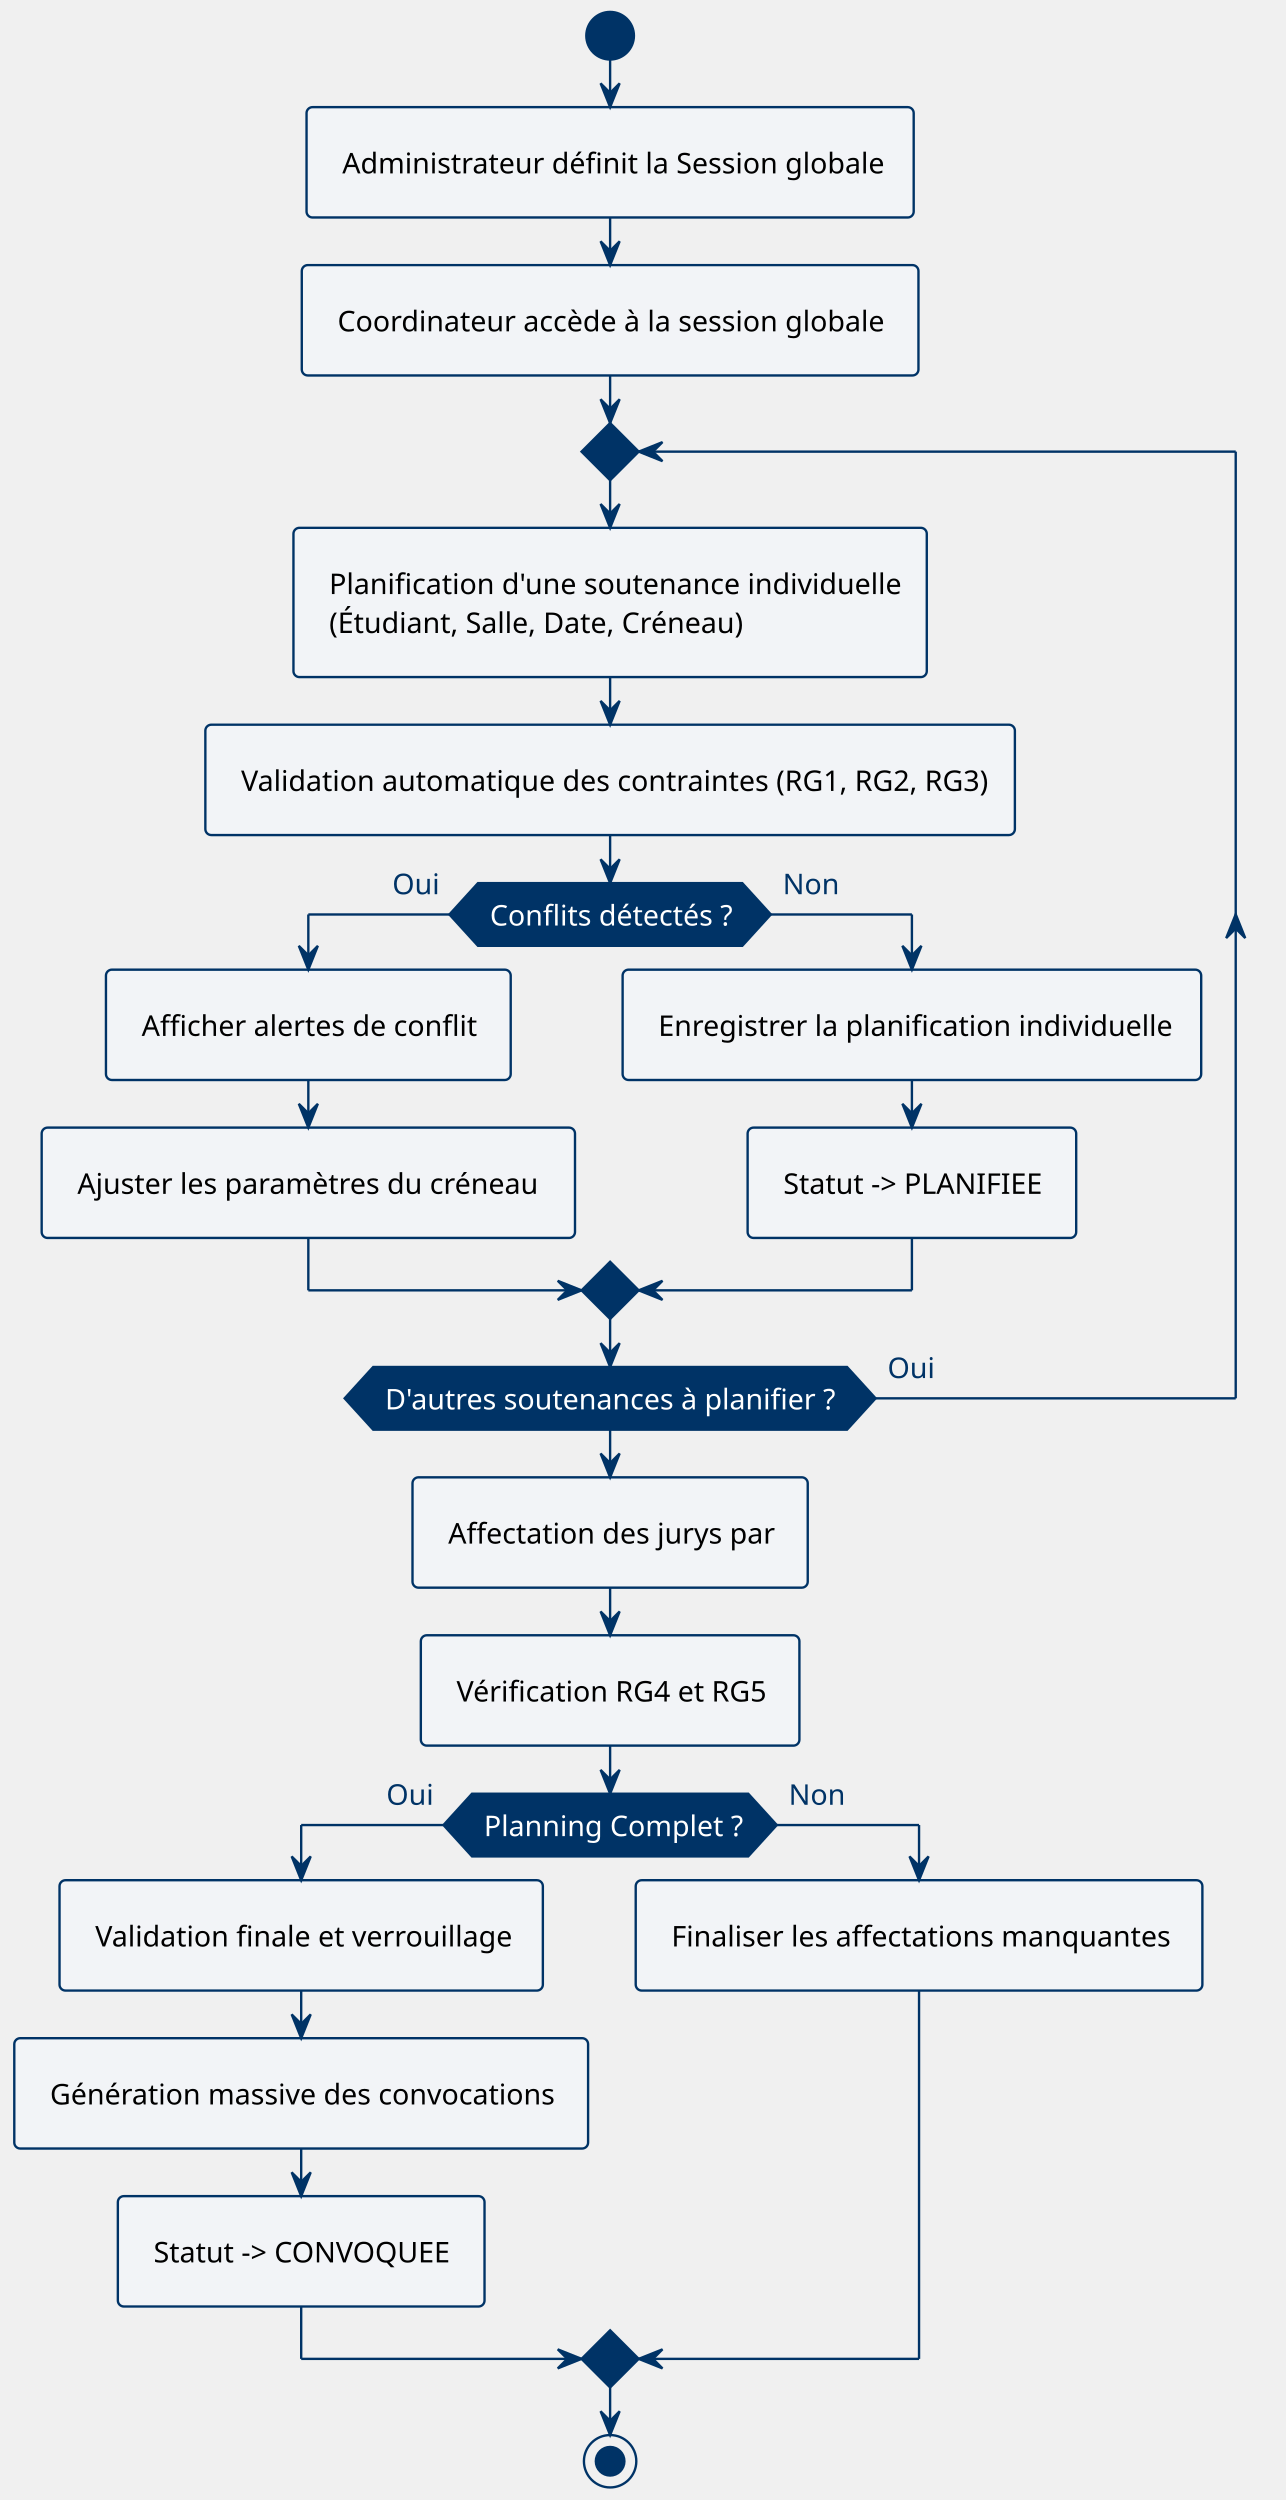
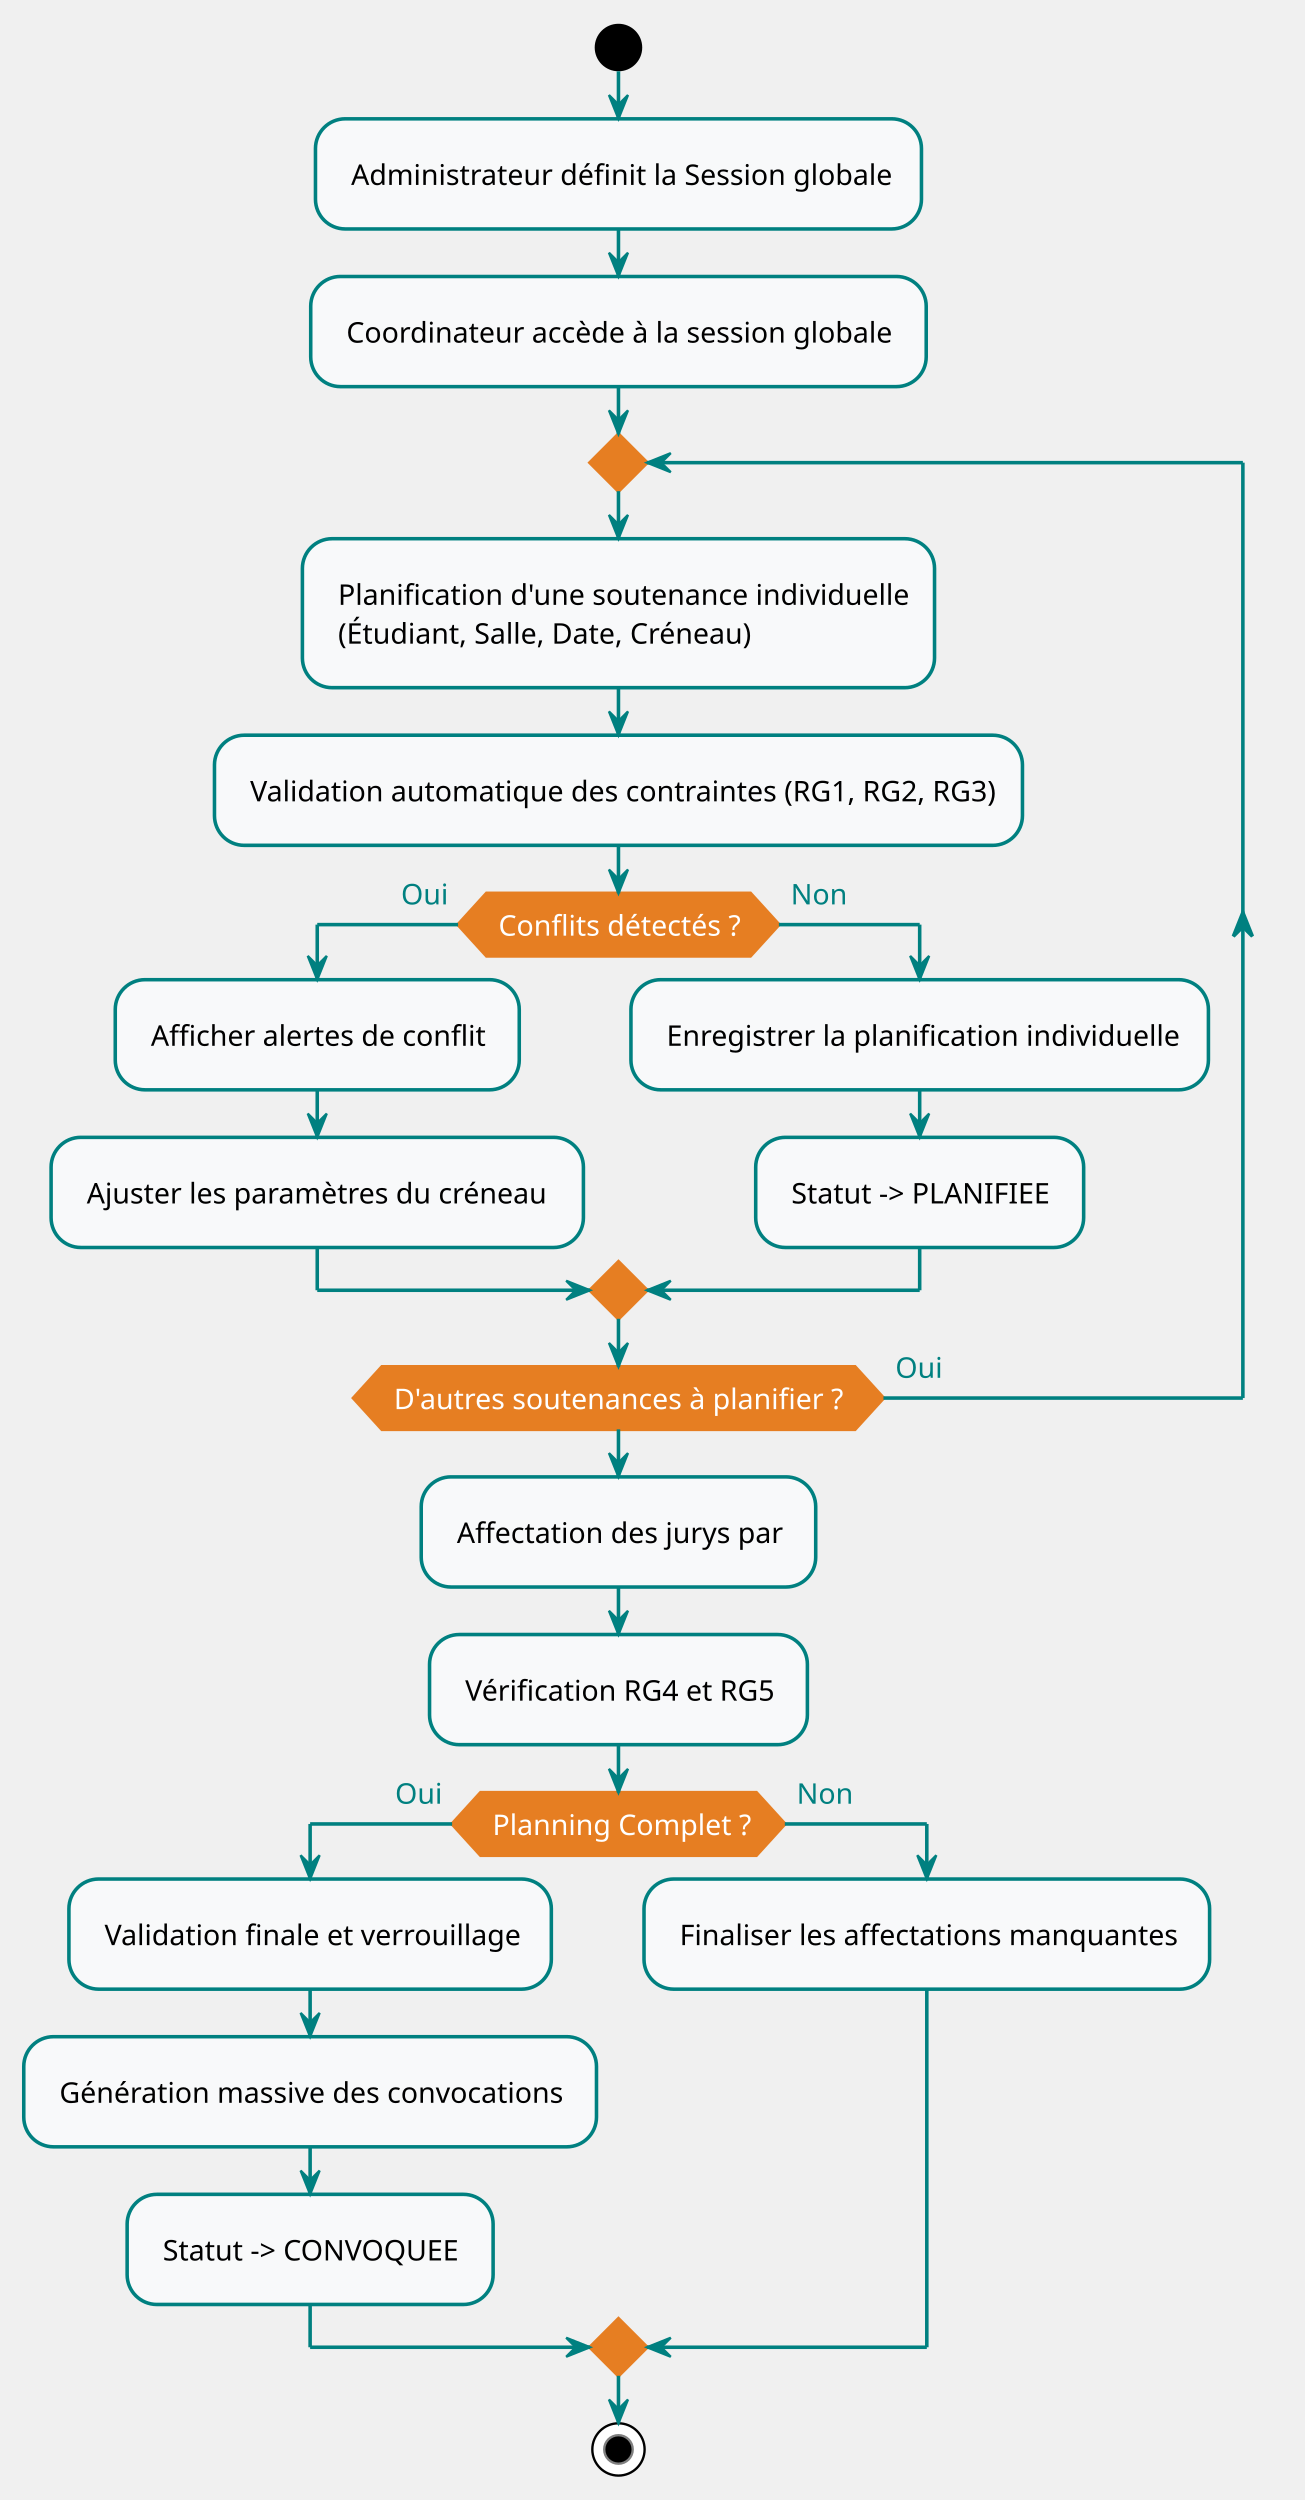
- <svg xmlns="http://www.w3.org/2000/svg" contentStyleType="text/css" height="1050px" preserveAspectRatio="none" style="width:540px;height:1050px;background:#FFFFFF;" version="1.1" viewBox="0 0 540 1050" width="540px" zoomAndPan="magnify">
+ <svg xmlns="http://www.w3.org/2000/svg" contentScriptType="application/ecmascript" contentStyleType="text/css" height="1052px" preserveAspectRatio="none" style="width:549px;height:1052px;" version="1.1" viewBox="0 0 549 1052" width="549px" zoomAndPan="magnify">
  <defs />
  <g>
-     <ellipse cx="256.25" cy="15" fill="#003366" rx="10" ry="10" style="stroke:#003366;stroke-width:1.0;" />
-     <rect fill="#F2F4F7" height="46.344" rx="2.5" ry="2.5" style="stroke:#003366;stroke-width:1.0;" width="255" x="128.75" y="45" />
-     <text fill="#000000" font-family="sans-serif" font-size="12" lengthAdjust="spacing" textLength="225" x="143.75" y="72.828">Administrateur définit la Session globale</text>
-     <rect fill="#F2F4F7" height="46.344" rx="2.5" ry="2.5" style="stroke:#003366;stroke-width:1.0;" width="259" x="126.75" y="111.344" />
-     <text fill="#000000" font-family="sans-serif" font-size="12" lengthAdjust="spacing" textLength="229" x="141.75" y="139.172">Coordinateur accède à la session globale</text>
-     <rect fill="#F2F4F7" height="62.688" rx="2.5" ry="2.5" style="stroke:#003366;stroke-width:1.0;" width="266" x="123.25" y="221.688" />
-     <text fill="#000000" font-family="sans-serif" font-size="12" lengthAdjust="spacing" textLength="236" x="138.25" y="249.516">Planification d'une soutenance individuelle</text>
-     <text fill="#000000" font-family="sans-serif" font-size="12" lengthAdjust="spacing" textLength="174" x="138.25" y="265.86">(Étudiant, Salle, Date, Créneau)</text>
-     <rect fill="#F2F4F7" height="46.344" rx="2.5" ry="2.5" style="stroke:#003366;stroke-width:1.0;" width="340" x="86.25" y="304.377" />
-     <text fill="#000000" font-family="sans-serif" font-size="12" lengthAdjust="spacing" textLength="310" x="101.25" y="332.204">Validation automatique des contraintes (RG1, RG2, RG3)</text>
-     <polygon fill="#003366" points="200.75,370.909,311.75,370.909,323.75,384.081,311.75,397.253,200.75,397.253,188.75,384.081,200.75,370.909" style="stroke:#003366;stroke-width:1.0;" />
-     <text fill="#FFFFFF" font-family="sans-serif" font-size="12" lengthAdjust="spacing" textLength="101" x="205.75" y="388.737">Conflits détectés ?</text>
-     <text fill="#003366" font-family="sans-serif" font-size="12" lengthAdjust="spacing" textLength="19" x="164.75" y="375.565">Oui</text>
-     <text fill="#003366" font-family="sans-serif" font-size="12" lengthAdjust="spacing" textLength="23" x="328.75" y="375.565">Non</text>
-     <rect fill="#F2F4F7" height="46.344" rx="2.5" ry="2.5" style="stroke:#003366;stroke-width:1.0;" width="170" x="44.5" y="407.253" />
-     <text fill="#000000" font-family="sans-serif" font-size="12" lengthAdjust="spacing" textLength="140" x="59.5" y="435.081">Afficher alertes de conflit</text>
-     <rect fill="#F2F4F7" height="46.344" rx="2.5" ry="2.5" style="stroke:#003366;stroke-width:1.0;" width="224" x="17.5" y="473.597" />
-     <text fill="#000000" font-family="sans-serif" font-size="12" lengthAdjust="spacing" textLength="194" x="32.5" y="501.425">Ajuster les paramètres du créneau</text>
-     <rect fill="#F2F4F7" height="46.344" rx="2.5" ry="2.5" style="stroke:#003366;stroke-width:1.0;" width="243" x="261.5" y="407.253" />
-     <text fill="#000000" font-family="sans-serif" font-size="12" lengthAdjust="spacing" textLength="213" x="276.5" y="435.081">Enregistrer la planification individuelle</text>
-     <rect fill="#F2F4F7" height="46.344" rx="2.5" ry="2.5" style="stroke:#003366;stroke-width:1.0;" width="138" x="314" y="473.597" />
-     <text fill="#000000" font-family="sans-serif" font-size="12" lengthAdjust="spacing" textLength="108" x="329" y="501.425">Statut -&gt; PLANIFIEE</text>
-     <polygon fill="#003366" points="256.25,529.941,268.25,541.941,256.25,553.941,244.25,541.941,256.25,529.941" style="stroke:#003366;stroke-width:1.0;" />
-     <polygon fill="#003366" points="256.25,177.688,268.25,189.688,256.25,201.688,244.25,189.688,256.25,177.688" style="stroke:#003366;stroke-width:1.0;" />
-     <polygon fill="#003366" points="156.75,574.129,355.75,574.129,367.75,587.301,355.75,600.473,156.75,600.473,144.75,587.301,156.75,574.129" style="stroke:#003366;stroke-width:1.0;" />
-     <text fill="#FFFFFF" font-family="sans-serif" font-size="12" lengthAdjust="spacing" textLength="189" x="161.75" y="591.957">D'autres soutenances à planifier ?</text>
-     <text fill="#003366" font-family="sans-serif" font-size="12" lengthAdjust="spacing" textLength="19" x="372.75" y="578.785">Oui</text>
-     <rect fill="#F2F4F7" height="46.344" rx="2.5" ry="2.5" style="stroke:#003366;stroke-width:1.0;" width="166" x="173.25" y="620.473" />
-     <text fill="#000000" font-family="sans-serif" font-size="12" lengthAdjust="spacing" textLength="136" x="188.25" y="648.301">Affectation des jurys par</text>
-     <rect fill="#F2F4F7" height="46.344" rx="2.5" ry="2.5" style="stroke:#003366;stroke-width:1.0;" width="159" x="176.75" y="686.817" />
-     <text fill="#000000" font-family="sans-serif" font-size="12" lengthAdjust="spacing" textLength="129" x="191.75" y="714.645">Vérification RG4 et RG5</text>
-     <polygon fill="#003366" points="198.25,753.35,314.25,753.35,326.25,766.522,314.25,779.694,198.25,779.694,186.25,766.522,198.25,753.35" style="stroke:#003366;stroke-width:1.0;" />
-     <text fill="#FFFFFF" font-family="sans-serif" font-size="12" lengthAdjust="spacing" textLength="106" x="203.25" y="771.178">Planning Complet ?</text>
-     <text fill="#003366" font-family="sans-serif" font-size="12" lengthAdjust="spacing" textLength="19" x="162.25" y="758.005">Oui</text>
-     <text fill="#003366" font-family="sans-serif" font-size="12" lengthAdjust="spacing" textLength="23" x="331.25" y="758.005">Non</text>
-     <rect fill="#F2F4F7" height="46.344" rx="2.5" ry="2.5" style="stroke:#003366;stroke-width:1.0;" width="203" x="25" y="789.694" />
-     <text fill="#000000" font-family="sans-serif" font-size="12" lengthAdjust="spacing" textLength="173" x="40" y="817.522">Validation finale et verrouillage</text>
-     <rect fill="#F2F4F7" height="46.344" rx="2.5" ry="2.5" style="stroke:#003366;stroke-width:1.0;" width="241" x="6" y="856.038" />
-     <text fill="#000000" font-family="sans-serif" font-size="12" lengthAdjust="spacing" textLength="211" x="21" y="883.866">Génération massive des convocations</text>
-     <rect fill="#F2F4F7" height="46.344" rx="2.5" ry="2.5" style="stroke:#003366;stroke-width:1.0;" width="154" x="49.5" y="922.382" />
-     <text fill="#000000" font-family="sans-serif" font-size="12" lengthAdjust="spacing" textLength="124" x="64.5" y="950.21">Statut -&gt; CONVOQUEE</text>
-     <rect fill="#F2F4F7" height="46.344" rx="2.5" ry="2.5" style="stroke:#003366;stroke-width:1.0;" width="238" x="267" y="789.694" />
-     <text fill="#000000" font-family="sans-serif" font-size="12" lengthAdjust="spacing" textLength="208" x="282" y="817.522">Finaliser les affectations manquantes</text>
-     <polygon fill="#003366" points="256.25,978.726,268.25,990.726,256.25,1002.726,244.25,990.726,256.25,978.726" style="stroke:#003366;stroke-width:1.0;" />
-     <ellipse cx="256.25" cy="1033.726" fill="none" rx="11" ry="11" style="stroke:#003366;stroke-width:1.0;" />
-     <ellipse cx="256.25" cy="1033.726" fill="#003366" rx="6" ry="6" style="stroke:#003366;stroke-width:1.0;" />
-     <line style="stroke:#003366;stroke-width:1.0;" x1="256.25" x2="256.25" y1="25" y2="45" />
-     <polygon fill="#003366" points="252.25,35,256.25,45,260.25,35,256.25,39" style="stroke:#003366;stroke-width:1.0;" />
-     <line style="stroke:#003366;stroke-width:1.0;" x1="256.25" x2="256.25" y1="91.344" y2="111.344" />
-     <polygon fill="#003366" points="252.25,101.344,256.25,111.344,260.25,101.344,256.25,105.344" style="stroke:#003366;stroke-width:1.0;" />
-     <line style="stroke:#003366;stroke-width:1.0;" x1="256.25" x2="256.25" y1="284.377" y2="304.377" />
-     <polygon fill="#003366" points="252.25,294.377,256.25,304.377,260.25,294.377,256.25,298.377" style="stroke:#003366;stroke-width:1.0;" />
-     <line style="stroke:#003366;stroke-width:1.0;" x1="129.5" x2="129.5" y1="453.597" y2="473.597" />
-     <polygon fill="#003366" points="125.5,463.597,129.5,473.597,133.5,463.597,129.5,467.597" style="stroke:#003366;stroke-width:1.0;" />
-     <line style="stroke:#003366;stroke-width:1.0;" x1="383" x2="383" y1="453.597" y2="473.597" />
-     <polygon fill="#003366" points="379,463.597,383,473.597,387,463.597,383,467.597" style="stroke:#003366;stroke-width:1.0;" />
-     <line style="stroke:#003366;stroke-width:1.0;" x1="188.75" x2="129.5" y1="384.081" y2="384.081" />
-     <line style="stroke:#003366;stroke-width:1.0;" x1="129.5" x2="129.5" y1="384.081" y2="407.253" />
-     <polygon fill="#003366" points="125.5,397.253,129.5,407.253,133.5,397.253,129.5,401.253" style="stroke:#003366;stroke-width:1.0;" />
-     <line style="stroke:#003366;stroke-width:1.0;" x1="323.75" x2="383" y1="384.081" y2="384.081" />
-     <line style="stroke:#003366;stroke-width:1.0;" x1="383" x2="383" y1="384.081" y2="407.253" />
-     <polygon fill="#003366" points="379,397.253,383,407.253,387,397.253,383,401.253" style="stroke:#003366;stroke-width:1.0;" />
-     <line style="stroke:#003366;stroke-width:1.0;" x1="129.5" x2="129.5" y1="519.941" y2="541.941" />
-     <line style="stroke:#003366;stroke-width:1.0;" x1="129.5" x2="244.25" y1="541.941" y2="541.941" />
-     <polygon fill="#003366" points="234.25,537.941,244.25,541.941,234.25,545.941,238.25,541.941" style="stroke:#003366;stroke-width:1.0;" />
-     <line style="stroke:#003366;stroke-width:1.0;" x1="383" x2="383" y1="519.941" y2="541.941" />
-     <line style="stroke:#003366;stroke-width:1.0;" x1="383" x2="268.25" y1="541.941" y2="541.941" />
-     <polygon fill="#003366" points="278.25,537.941,268.25,541.941,278.25,545.941,274.25,541.941" style="stroke:#003366;stroke-width:1.0;" />
-     <line style="stroke:#003366;stroke-width:1.0;" x1="256.25" x2="256.25" y1="350.721" y2="370.909" />
-     <polygon fill="#003366" points="252.25,360.909,256.25,370.909,260.25,360.909,256.25,364.909" style="stroke:#003366;stroke-width:1.0;" />
-     <line style="stroke:#003366;stroke-width:1.0;" x1="256.25" x2="256.25" y1="201.688" y2="221.688" />
-     <polygon fill="#003366" points="252.25,211.688,256.25,221.688,260.25,211.688,256.25,215.688" style="stroke:#003366;stroke-width:1.0;" />
-     <line style="stroke:#003366;stroke-width:1.0;" x1="367.75" x2="519" y1="587.301" y2="587.301" />
-     <polygon fill="#003366" points="515,393.995,519,383.995,523,393.995,519,389.995" style="stroke:#003366;stroke-width:1.0;" />
-     <line style="stroke:#003366;stroke-width:1.0;" x1="519" x2="519" y1="189.688" y2="587.301" />
-     <line style="stroke:#003366;stroke-width:1.0;" x1="519" x2="268.25" y1="189.688" y2="189.688" />
-     <polygon fill="#003366" points="278.25,185.688,268.25,189.688,278.25,193.688,274.25,189.688" style="stroke:#003366;stroke-width:1.0;" />
-     <line style="stroke:#003366;stroke-width:1.0;" x1="256.25" x2="256.25" y1="553.941" y2="574.129" />
-     <polygon fill="#003366" points="252.25,564.129,256.25,574.129,260.25,564.129,256.25,568.129" style="stroke:#003366;stroke-width:1.0;" />
-     <line style="stroke:#003366;stroke-width:1.0;" x1="256.25" x2="256.25" y1="157.688" y2="177.688" />
-     <polygon fill="#003366" points="252.25,167.688,256.25,177.688,260.25,167.688,256.25,171.688" style="stroke:#003366;stroke-width:1.0;" />
-     <line style="stroke:#003366;stroke-width:1.0;" x1="256.25" x2="256.25" y1="600.473" y2="620.473" />
-     <polygon fill="#003366" points="252.25,610.473,256.25,620.473,260.25,610.473,256.25,614.473" style="stroke:#003366;stroke-width:1.0;" />
-     <line style="stroke:#003366;stroke-width:1.0;" x1="256.25" x2="256.25" y1="666.817" y2="686.817" />
-     <polygon fill="#003366" points="252.25,676.817,256.25,686.817,260.25,676.817,256.25,680.817" style="stroke:#003366;stroke-width:1.0;" />
-     <line style="stroke:#003366;stroke-width:1.0;" x1="126.5" x2="126.5" y1="836.038" y2="856.038" />
-     <polygon fill="#003366" points="122.5,846.038,126.5,856.038,130.5,846.038,126.5,850.038" style="stroke:#003366;stroke-width:1.0;" />
-     <line style="stroke:#003366;stroke-width:1.0;" x1="126.5" x2="126.5" y1="902.382" y2="922.382" />
-     <polygon fill="#003366" points="122.5,912.382,126.5,922.382,130.5,912.382,126.5,916.382" style="stroke:#003366;stroke-width:1.0;" />
-     <line style="stroke:#003366;stroke-width:1.0;" x1="186.25" x2="126.5" y1="766.522" y2="766.522" />
-     <line style="stroke:#003366;stroke-width:1.0;" x1="126.5" x2="126.5" y1="766.522" y2="789.694" />
-     <polygon fill="#003366" points="122.5,779.694,126.5,789.694,130.5,779.694,126.5,783.694" style="stroke:#003366;stroke-width:1.0;" />
-     <line style="stroke:#003366;stroke-width:1.0;" x1="326.25" x2="386" y1="766.522" y2="766.522" />
-     <line style="stroke:#003366;stroke-width:1.0;" x1="386" x2="386" y1="766.522" y2="789.694" />
-     <polygon fill="#003366" points="382,779.694,386,789.694,390,779.694,386,783.694" style="stroke:#003366;stroke-width:1.0;" />
-     <line style="stroke:#003366;stroke-width:1.0;" x1="126.5" x2="126.5" y1="968.726" y2="990.726" />
-     <line style="stroke:#003366;stroke-width:1.0;" x1="126.5" x2="244.25" y1="990.726" y2="990.726" />
-     <polygon fill="#003366" points="234.25,986.726,244.25,990.726,234.25,994.726,238.25,990.726" style="stroke:#003366;stroke-width:1.0;" />
-     <line style="stroke:#003366;stroke-width:1.0;" x1="386" x2="386" y1="836.038" y2="990.726" />
-     <line style="stroke:#003366;stroke-width:1.0;" x1="386" x2="268.25" y1="990.726" y2="990.726" />
-     <polygon fill="#003366" points="278.25,986.726,268.25,990.726,278.25,994.726,274.25,990.726" style="stroke:#003366;stroke-width:1.0;" />
-     <line style="stroke:#003366;stroke-width:1.0;" x1="256.25" x2="256.25" y1="733.161" y2="753.35" />
-     <polygon fill="#003366" points="252.25,743.35,256.25,753.35,260.25,743.35,256.25,747.35" style="stroke:#003366;stroke-width:1.0;" />
-     <line style="stroke:#003366;stroke-width:1.0;" x1="256.25" x2="256.25" y1="1002.726" y2="1022.726" />
-     <polygon fill="#003366" points="252.25,1012.726,256.25,1022.726,260.25,1012.726,256.25,1016.726" style="stroke:#003366;stroke-width:1.0;" />
+     <ellipse cx="260.25" cy="20" fill="#000000" rx="10" ry="10" style="stroke: none; stroke-width: 1.0;" />
+     <rect fill="#F8F9FA" height="46.344" rx="12.5" ry="12.5" style="stroke: #008080; stroke-width: 1.5;" width="255" x="132.75" y="50" />
+     <text fill="#000000" font-family="sans-serif" font-size="12" lengthAdjust="spacingAndGlyphs" textLength="225" x="147.75" y="77.828">Administrateur définit la Session globale</text>
+     <rect fill="#F8F9FA" height="46.344" rx="12.5" ry="12.5" style="stroke: #008080; stroke-width: 1.5;" width="259" x="130.75" y="116.344" />
+     <text fill="#000000" font-family="sans-serif" font-size="12" lengthAdjust="spacingAndGlyphs" textLength="229" x="145.75" y="144.172">Coordinateur accède à la session globale</text>
+     <rect fill="#F8F9FA" height="62.688" rx="12.5" ry="12.5" style="stroke: #008080; stroke-width: 1.5;" width="266" x="127.25" y="226.688" />
+     <text fill="#000000" font-family="sans-serif" font-size="12" lengthAdjust="spacingAndGlyphs" textLength="236" x="142.25" y="254.516">Planification d'une soutenance individuelle</text>
+     <text fill="#000000" font-family="sans-serif" font-size="12" lengthAdjust="spacingAndGlyphs" textLength="174" x="142.25" y="270.86">(Étudiant, Salle, Date, Créneau)</text>
+     <rect fill="#F8F9FA" height="46.344" rx="12.5" ry="12.5" style="stroke: #008080; stroke-width: 1.5;" width="340" x="90.25" y="309.377" />
+     <text fill="#000000" font-family="sans-serif" font-size="12" lengthAdjust="spacingAndGlyphs" textLength="310" x="105.25" y="337.204">Validation automatique des contraintes (RG1, RG2, RG3)</text>
+     <polygon fill="#E67E22" points="204.75,375.909,315.75,375.909,327.75,389.081,315.75,402.253,204.75,402.253,192.75,389.081,204.75,375.909" style="stroke: #E67E22; stroke-width: 1.5;" />
+     <text fill="#FFFFFF" font-family="sans-serif" font-size="12" lengthAdjust="spacingAndGlyphs" textLength="101" x="209.75" y="393.737">Conflits détectés ?</text>
+     <text fill="#008080" font-family="sans-serif" font-size="12" lengthAdjust="spacingAndGlyphs" textLength="19" x="168.75" y="380.565">Oui</text>
+     <text fill="#008080" font-family="sans-serif" font-size="12" lengthAdjust="spacingAndGlyphs" textLength="23" x="332.75" y="380.565">Non</text>
+     <rect fill="#F8F9FA" height="46.344" rx="12.5" ry="12.5" style="stroke: #008080; stroke-width: 1.5;" width="170" x="48.5" y="412.253" />
+     <text fill="#000000" font-family="sans-serif" font-size="12" lengthAdjust="spacingAndGlyphs" textLength="140" x="63.5" y="440.081">Afficher alertes de conflit</text>
+     <rect fill="#F8F9FA" height="46.344" rx="12.5" ry="12.5" style="stroke: #008080; stroke-width: 1.5;" width="224" x="21.5" y="478.597" />
+     <text fill="#000000" font-family="sans-serif" font-size="12" lengthAdjust="spacingAndGlyphs" textLength="194" x="36.5" y="506.425">Ajuster les paramètres du créneau</text>
+     <rect fill="#F8F9FA" height="46.344" rx="12.5" ry="12.5" style="stroke: #008080; stroke-width: 1.5;" width="243" x="265.5" y="412.253" />
+     <text fill="#000000" font-family="sans-serif" font-size="12" lengthAdjust="spacingAndGlyphs" textLength="213" x="280.5" y="440.081">Enregistrer la planification individuelle</text>
+     <rect fill="#F8F9FA" height="46.344" rx="12.5" ry="12.5" style="stroke: #008080; stroke-width: 1.5;" width="138" x="318" y="478.597" />
+     <text fill="#000000" font-family="sans-serif" font-size="12" lengthAdjust="spacingAndGlyphs" textLength="108" x="333" y="506.425">Statut -&gt; PLANIFIEE</text>
+     <polygon fill="#E67E22" points="260.25,530.941,272.25,542.941,260.25,554.941,248.25,542.941,260.25,530.941" style="stroke: #E67E22; stroke-width: 1.5;" />
+     <polygon fill="#E67E22" points="260.25,182.688,272.25,194.688,260.25,206.688,248.25,194.688,260.25,182.688" style="stroke: #E67E22; stroke-width: 1.5;" />
+     <polygon fill="#E67E22" points="160.75,575.129,359.75,575.129,371.75,588.301,359.75,601.473,160.75,601.473,148.75,588.301,160.75,575.129" style="stroke: #E67E22; stroke-width: 1.5;" />
+     <text fill="#FFFFFF" font-family="sans-serif" font-size="12" lengthAdjust="spacingAndGlyphs" textLength="189" x="165.75" y="592.957">D'autres soutenances à planifier ?</text>
+     <text fill="#008080" font-family="sans-serif" font-size="12" lengthAdjust="spacingAndGlyphs" textLength="19" x="376.75" y="579.785">Oui</text>
+     <rect fill="#F8F9FA" height="46.344" rx="12.5" ry="12.5" style="stroke: #008080; stroke-width: 1.5;" width="166" x="177.25" y="621.473" />
+     <text fill="#000000" font-family="sans-serif" font-size="12" lengthAdjust="spacingAndGlyphs" textLength="136" x="192.25" y="649.301">Affectation des jurys par</text>
+     <rect fill="#F8F9FA" height="46.344" rx="12.5" ry="12.5" style="stroke: #008080; stroke-width: 1.5;" width="159" x="180.75" y="687.817" />
+     <text fill="#000000" font-family="sans-serif" font-size="12" lengthAdjust="spacingAndGlyphs" textLength="129" x="195.75" y="715.645">Vérification RG4 et RG5</text>
+     <polygon fill="#E67E22" points="202.25,754.35,318.25,754.35,330.25,767.522,318.25,780.694,202.25,780.694,190.25,767.522,202.25,754.35" style="stroke: #E67E22; stroke-width: 1.5;" />
+     <text fill="#FFFFFF" font-family="sans-serif" font-size="12" lengthAdjust="spacingAndGlyphs" textLength="106" x="207.25" y="772.178">Planning Complet ?</text>
+     <text fill="#008080" font-family="sans-serif" font-size="12" lengthAdjust="spacingAndGlyphs" textLength="19" x="166.25" y="759.005">Oui</text>
+     <text fill="#008080" font-family="sans-serif" font-size="12" lengthAdjust="spacingAndGlyphs" textLength="23" x="335.25" y="759.005">Non</text>
+     <rect fill="#F8F9FA" height="46.344" rx="12.5" ry="12.5" style="stroke: #008080; stroke-width: 1.5;" width="203" x="29" y="790.694" />
+     <text fill="#000000" font-family="sans-serif" font-size="12" lengthAdjust="spacingAndGlyphs" textLength="173" x="44" y="818.522">Validation finale et verrouillage</text>
+     <rect fill="#F8F9FA" height="46.344" rx="12.5" ry="12.5" style="stroke: #008080; stroke-width: 1.5;" width="241" x="10" y="857.038" />
+     <text fill="#000000" font-family="sans-serif" font-size="12" lengthAdjust="spacingAndGlyphs" textLength="211" x="25" y="884.866">Génération massive des convocations</text>
+     <rect fill="#F8F9FA" height="46.344" rx="12.5" ry="12.5" style="stroke: #008080; stroke-width: 1.5;" width="154" x="53.5" y="923.382" />
+     <text fill="#000000" font-family="sans-serif" font-size="12" lengthAdjust="spacingAndGlyphs" textLength="124" x="68.5" y="951.21">Statut -&gt; CONVOQUEE</text>
+     <rect fill="#F8F9FA" height="46.344" rx="12.5" ry="12.5" style="stroke: #008080; stroke-width: 1.5;" width="238" x="271" y="790.694" />
+     <text fill="#000000" font-family="sans-serif" font-size="12" lengthAdjust="spacingAndGlyphs" textLength="208" x="286" y="818.522">Finaliser les affectations manquantes</text>
+     <polygon fill="#E67E22" points="260.25,975.726,272.25,987.726,260.25,999.726,248.25,987.726,260.25,975.726" style="stroke: #E67E22; stroke-width: 1.5;" />
+     <ellipse cx="260.25" cy="1030.726" fill="#FFFFFF" rx="11" ry="11" style="stroke: #000000; stroke-width: 1.0;" />
+     <ellipse cx="260.25" cy="1030.726" fill="#000000" rx="6" ry="6" style="stroke: #7F7F7F; stroke-width: 1.0;" />
+     <line style="stroke: #008080; stroke-width: 1.5;" x1="260.25" x2="260.25" y1="30" y2="50" />
+     <polygon fill="#008080" points="256.25,40,260.25,50,264.25,40,260.25,44" style="stroke: #008080; stroke-width: 1.0;" />
+     <line style="stroke: #008080; stroke-width: 1.5;" x1="260.25" x2="260.25" y1="96.344" y2="116.344" />
+     <polygon fill="#008080" points="256.25,106.344,260.25,116.344,264.25,106.344,260.25,110.344" style="stroke: #008080; stroke-width: 1.0;" />
+     <line style="stroke: #008080; stroke-width: 1.5;" x1="260.25" x2="260.25" y1="289.377" y2="309.377" />
+     <polygon fill="#008080" points="256.25,299.377,260.25,309.377,264.25,299.377,260.25,303.377" style="stroke: #008080; stroke-width: 1.0;" />
+     <line style="stroke: #008080; stroke-width: 1.5;" x1="133.5" x2="133.5" y1="458.597" y2="478.597" />
+     <polygon fill="#008080" points="129.5,468.597,133.5,478.597,137.5,468.597,133.5,472.597" style="stroke: #008080; stroke-width: 1.0;" />
+     <line style="stroke: #008080; stroke-width: 1.5;" x1="387" x2="387" y1="458.597" y2="478.597" />
+     <polygon fill="#008080" points="383,468.597,387,478.597,391,468.597,387,472.597" style="stroke: #008080; stroke-width: 1.0;" />
+     <line style="stroke: #008080; stroke-width: 1.5;" x1="192.75" x2="133.5" y1="389.081" y2="389.081" />
+     <line style="stroke: #008080; stroke-width: 1.5;" x1="133.5" x2="133.5" y1="389.081" y2="412.253" />
+     <polygon fill="#008080" points="129.5,402.253,133.5,412.253,137.5,402.253,133.5,406.253" style="stroke: #008080; stroke-width: 1.0;" />
+     <line style="stroke: #008080; stroke-width: 1.5;" x1="327.75" x2="387" y1="389.081" y2="389.081" />
+     <line style="stroke: #008080; stroke-width: 1.5;" x1="387" x2="387" y1="389.081" y2="412.253" />
+     <polygon fill="#008080" points="383,402.253,387,412.253,391,402.253,387,406.253" style="stroke: #008080; stroke-width: 1.0;" />
+     <line style="stroke: #008080; stroke-width: 1.5;" x1="133.5" x2="133.5" y1="524.941" y2="542.941" />
+     <line style="stroke: #008080; stroke-width: 1.5;" x1="133.5" x2="248.25" y1="542.941" y2="542.941" />
+     <polygon fill="#008080" points="238.25,538.941,248.25,542.941,238.25,546.941,242.25,542.941" style="stroke: #008080; stroke-width: 1.0;" />
+     <line style="stroke: #008080; stroke-width: 1.5;" x1="387" x2="387" y1="524.941" y2="542.941" />
+     <line style="stroke: #008080; stroke-width: 1.5;" x1="387" x2="272.25" y1="542.941" y2="542.941" />
+     <polygon fill="#008080" points="282.25,538.941,272.25,542.941,282.25,546.941,278.25,542.941" style="stroke: #008080; stroke-width: 1.0;" />
+     <line style="stroke: #008080; stroke-width: 1.5;" x1="260.25" x2="260.25" y1="355.721" y2="375.909" />
+     <polygon fill="#008080" points="256.25,365.909,260.25,375.909,264.25,365.909,260.25,369.909" style="stroke: #008080; stroke-width: 1.0;" />
+     <line style="stroke: #008080; stroke-width: 1.5;" x1="260.25" x2="260.25" y1="206.688" y2="226.688" />
+     <polygon fill="#008080" points="256.25,216.688,260.25,226.688,264.25,216.688,260.25,220.688" style="stroke: #008080; stroke-width: 1.0;" />
+     <line style="stroke: #008080; stroke-width: 1.5;" x1="371.75" x2="523" y1="588.301" y2="588.301" />
+     <polygon fill="#008080" points="519,393.995,523,383.995,527,393.995,523,389.995" style="stroke: #008080; stroke-width: 1.5;" />
+     <line style="stroke: #008080; stroke-width: 1.5;" x1="523" x2="523" y1="194.688" y2="588.301" />
+     <line style="stroke: #008080; stroke-width: 1.5;" x1="523" x2="272.25" y1="194.688" y2="194.688" />
+     <polygon fill="#008080" points="282.25,190.688,272.25,194.688,282.25,198.688,278.25,194.688" style="stroke: #008080; stroke-width: 1.0;" />
+     <line style="stroke: #008080; stroke-width: 1.5;" x1="260.25" x2="260.25" y1="554.941" y2="575.129" />
+     <polygon fill="#008080" points="256.25,565.129,260.25,575.129,264.25,565.129,260.25,569.129" style="stroke: #008080; stroke-width: 1.0;" />
+     <line style="stroke: #008080; stroke-width: 1.5;" x1="260.25" x2="260.25" y1="162.688" y2="182.688" />
+     <polygon fill="#008080" points="256.25,172.688,260.25,182.688,264.25,172.688,260.25,176.688" style="stroke: #008080; stroke-width: 1.0;" />
+     <line style="stroke: #008080; stroke-width: 1.5;" x1="260.25" x2="260.25" y1="601.473" y2="621.473" />
+     <polygon fill="#008080" points="256.25,611.473,260.25,621.473,264.25,611.473,260.25,615.473" style="stroke: #008080; stroke-width: 1.0;" />
+     <line style="stroke: #008080; stroke-width: 1.5;" x1="260.25" x2="260.25" y1="667.817" y2="687.817" />
+     <polygon fill="#008080" points="256.25,677.817,260.25,687.817,264.25,677.817,260.25,681.817" style="stroke: #008080; stroke-width: 1.0;" />
+     <line style="stroke: #008080; stroke-width: 1.5;" x1="130.5" x2="130.5" y1="837.038" y2="857.038" />
+     <polygon fill="#008080" points="126.5,847.038,130.5,857.038,134.5,847.038,130.5,851.038" style="stroke: #008080; stroke-width: 1.0;" />
+     <line style="stroke: #008080; stroke-width: 1.5;" x1="130.5" x2="130.5" y1="903.382" y2="923.382" />
+     <polygon fill="#008080" points="126.5,913.382,130.5,923.382,134.5,913.382,130.5,917.382" style="stroke: #008080; stroke-width: 1.0;" />
+     <line style="stroke: #008080; stroke-width: 1.5;" x1="190.25" x2="130.5" y1="767.522" y2="767.522" />
+     <line style="stroke: #008080; stroke-width: 1.5;" x1="130.5" x2="130.5" y1="767.522" y2="790.694" />
+     <polygon fill="#008080" points="126.5,780.694,130.5,790.694,134.5,780.694,130.5,784.694" style="stroke: #008080; stroke-width: 1.0;" />
+     <line style="stroke: #008080; stroke-width: 1.5;" x1="330.25" x2="390" y1="767.522" y2="767.522" />
+     <line style="stroke: #008080; stroke-width: 1.5;" x1="390" x2="390" y1="767.522" y2="790.694" />
+     <polygon fill="#008080" points="386,780.694,390,790.694,394,780.694,390,784.694" style="stroke: #008080; stroke-width: 1.0;" />
+     <line style="stroke: #008080; stroke-width: 1.5;" x1="130.5" x2="130.5" y1="969.726" y2="987.726" />
+     <line style="stroke: #008080; stroke-width: 1.5;" x1="130.5" x2="248.25" y1="987.726" y2="987.726" />
+     <polygon fill="#008080" points="238.25,983.726,248.25,987.726,238.25,991.726,242.25,987.726" style="stroke: #008080; stroke-width: 1.0;" />
+     <line style="stroke: #008080; stroke-width: 1.5;" x1="390" x2="390" y1="837.038" y2="987.726" />
+     <line style="stroke: #008080; stroke-width: 1.5;" x1="390" x2="272.25" y1="987.726" y2="987.726" />
+     <polygon fill="#008080" points="282.25,983.726,272.25,987.726,282.25,991.726,278.25,987.726" style="stroke: #008080; stroke-width: 1.0;" />
+     <line style="stroke: #008080; stroke-width: 1.5;" x1="260.25" x2="260.25" y1="734.161" y2="754.35" />
+     <polygon fill="#008080" points="256.25,744.35,260.25,754.35,264.25,744.35,260.25,748.35" style="stroke: #008080; stroke-width: 1.0;" />
+     <line style="stroke: #008080; stroke-width: 1.5;" x1="260.25" x2="260.25" y1="999.726" y2="1019.726" />
+     <polygon fill="#008080" points="256.25,1009.726,260.25,1019.726,264.25,1009.726,260.25,1013.726" style="stroke: #008080; stroke-width: 1.0;" />
  </g>
</svg>
